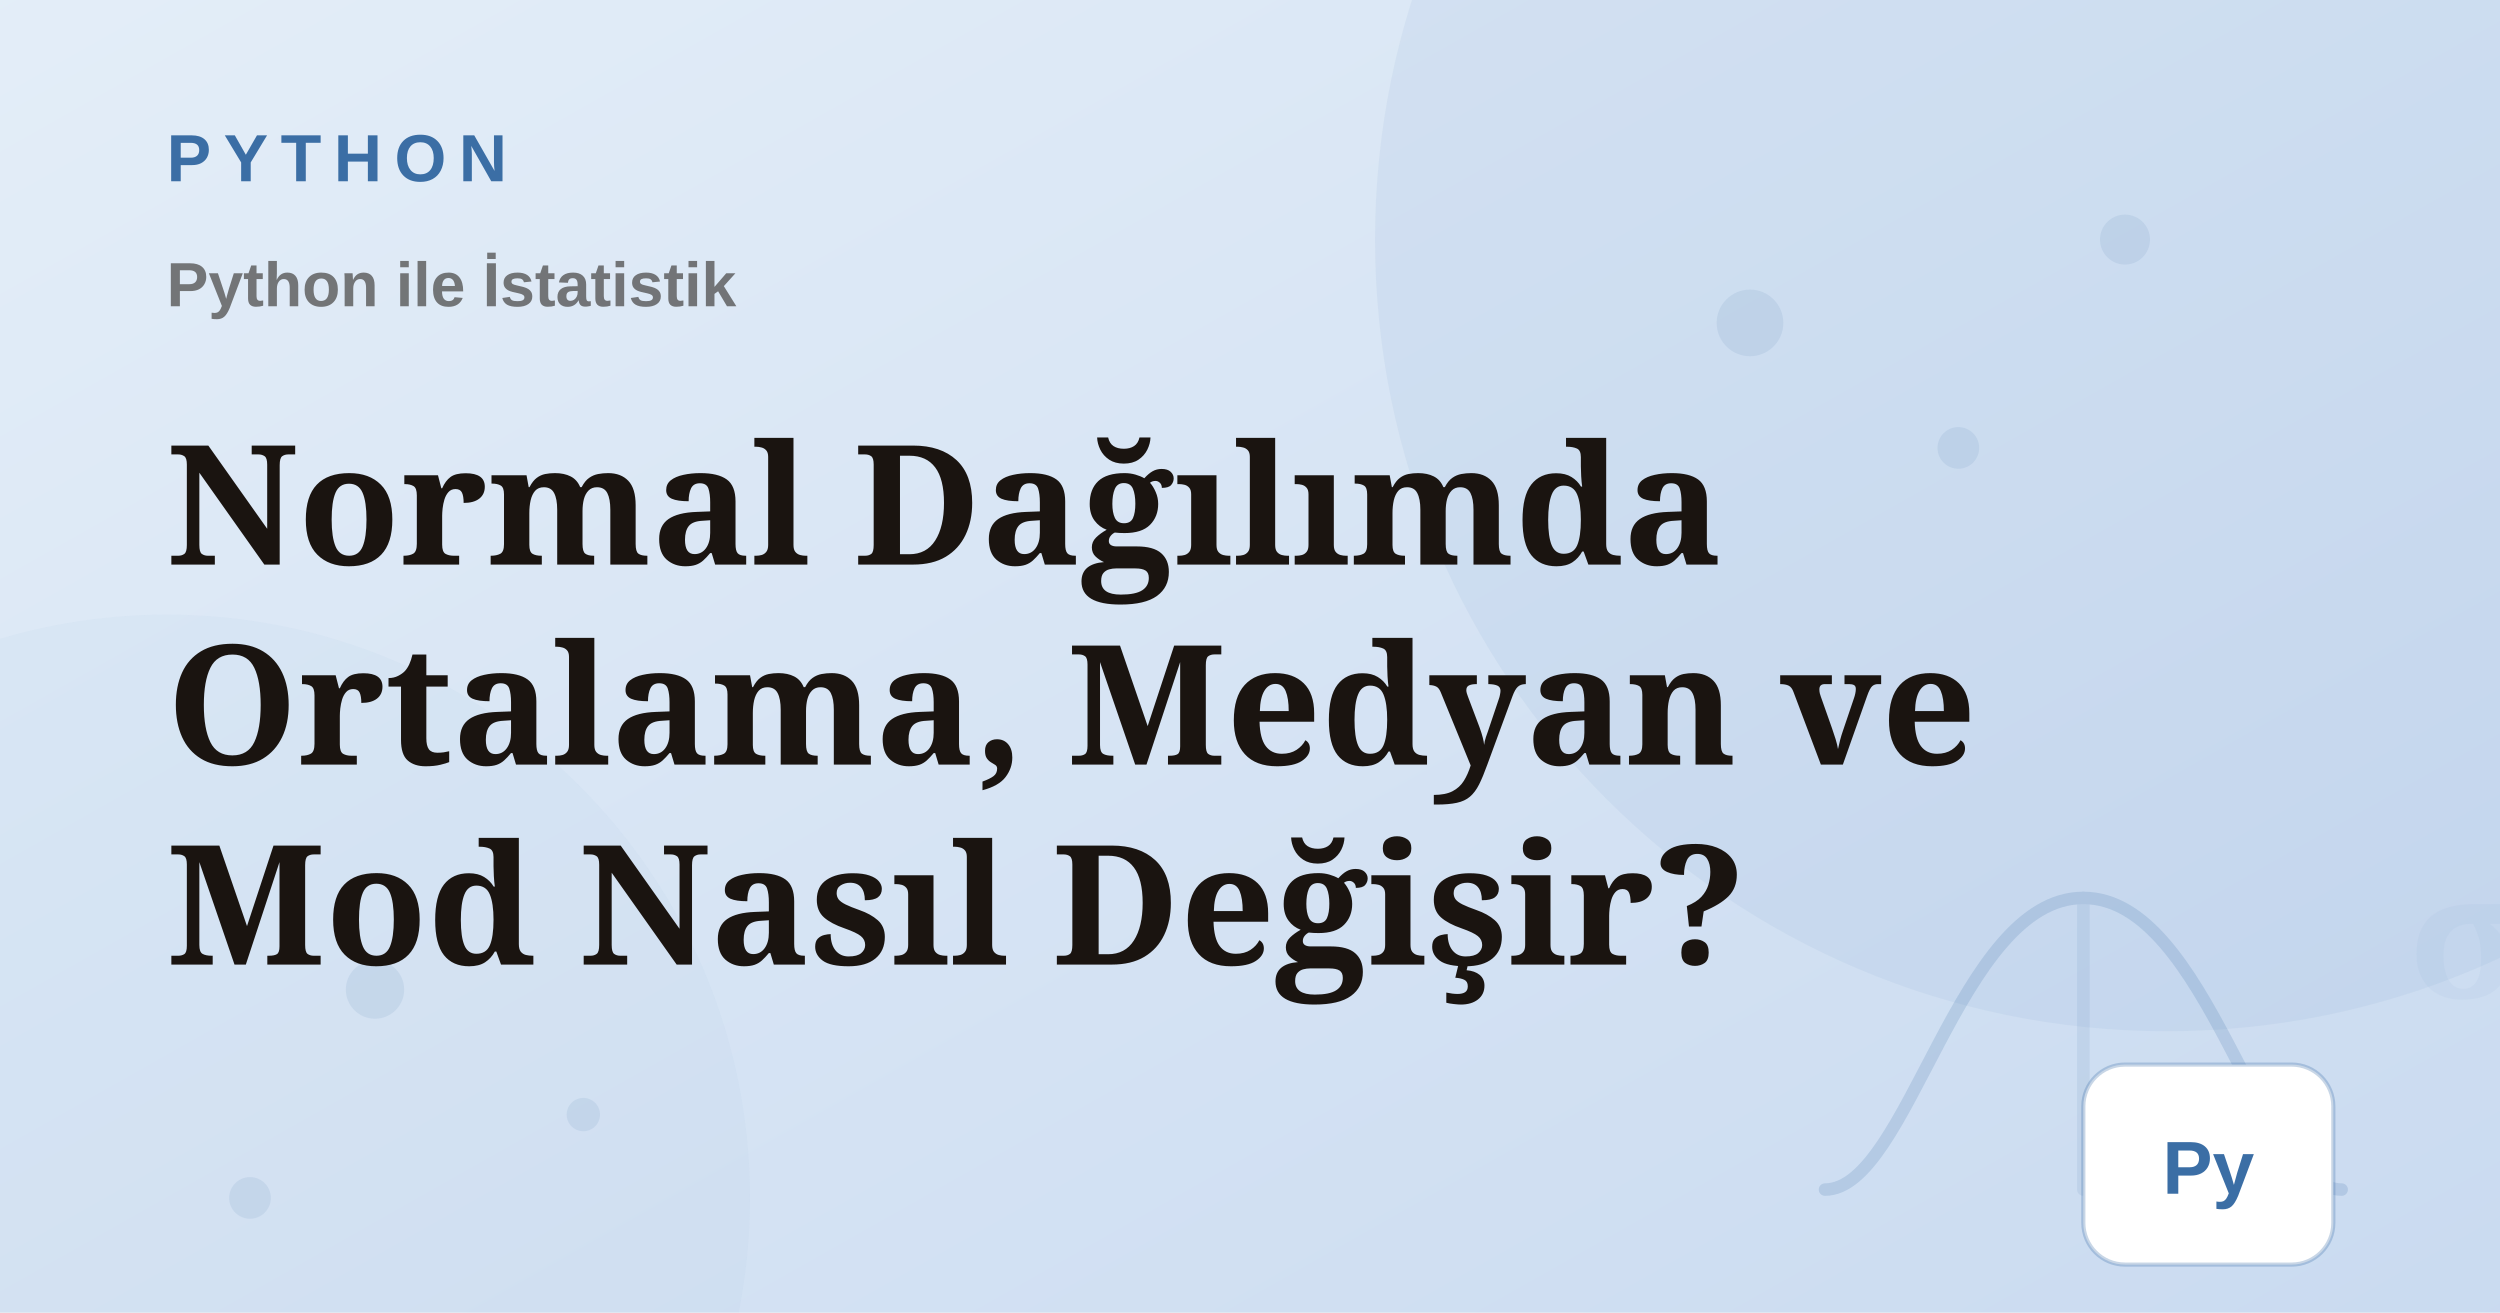
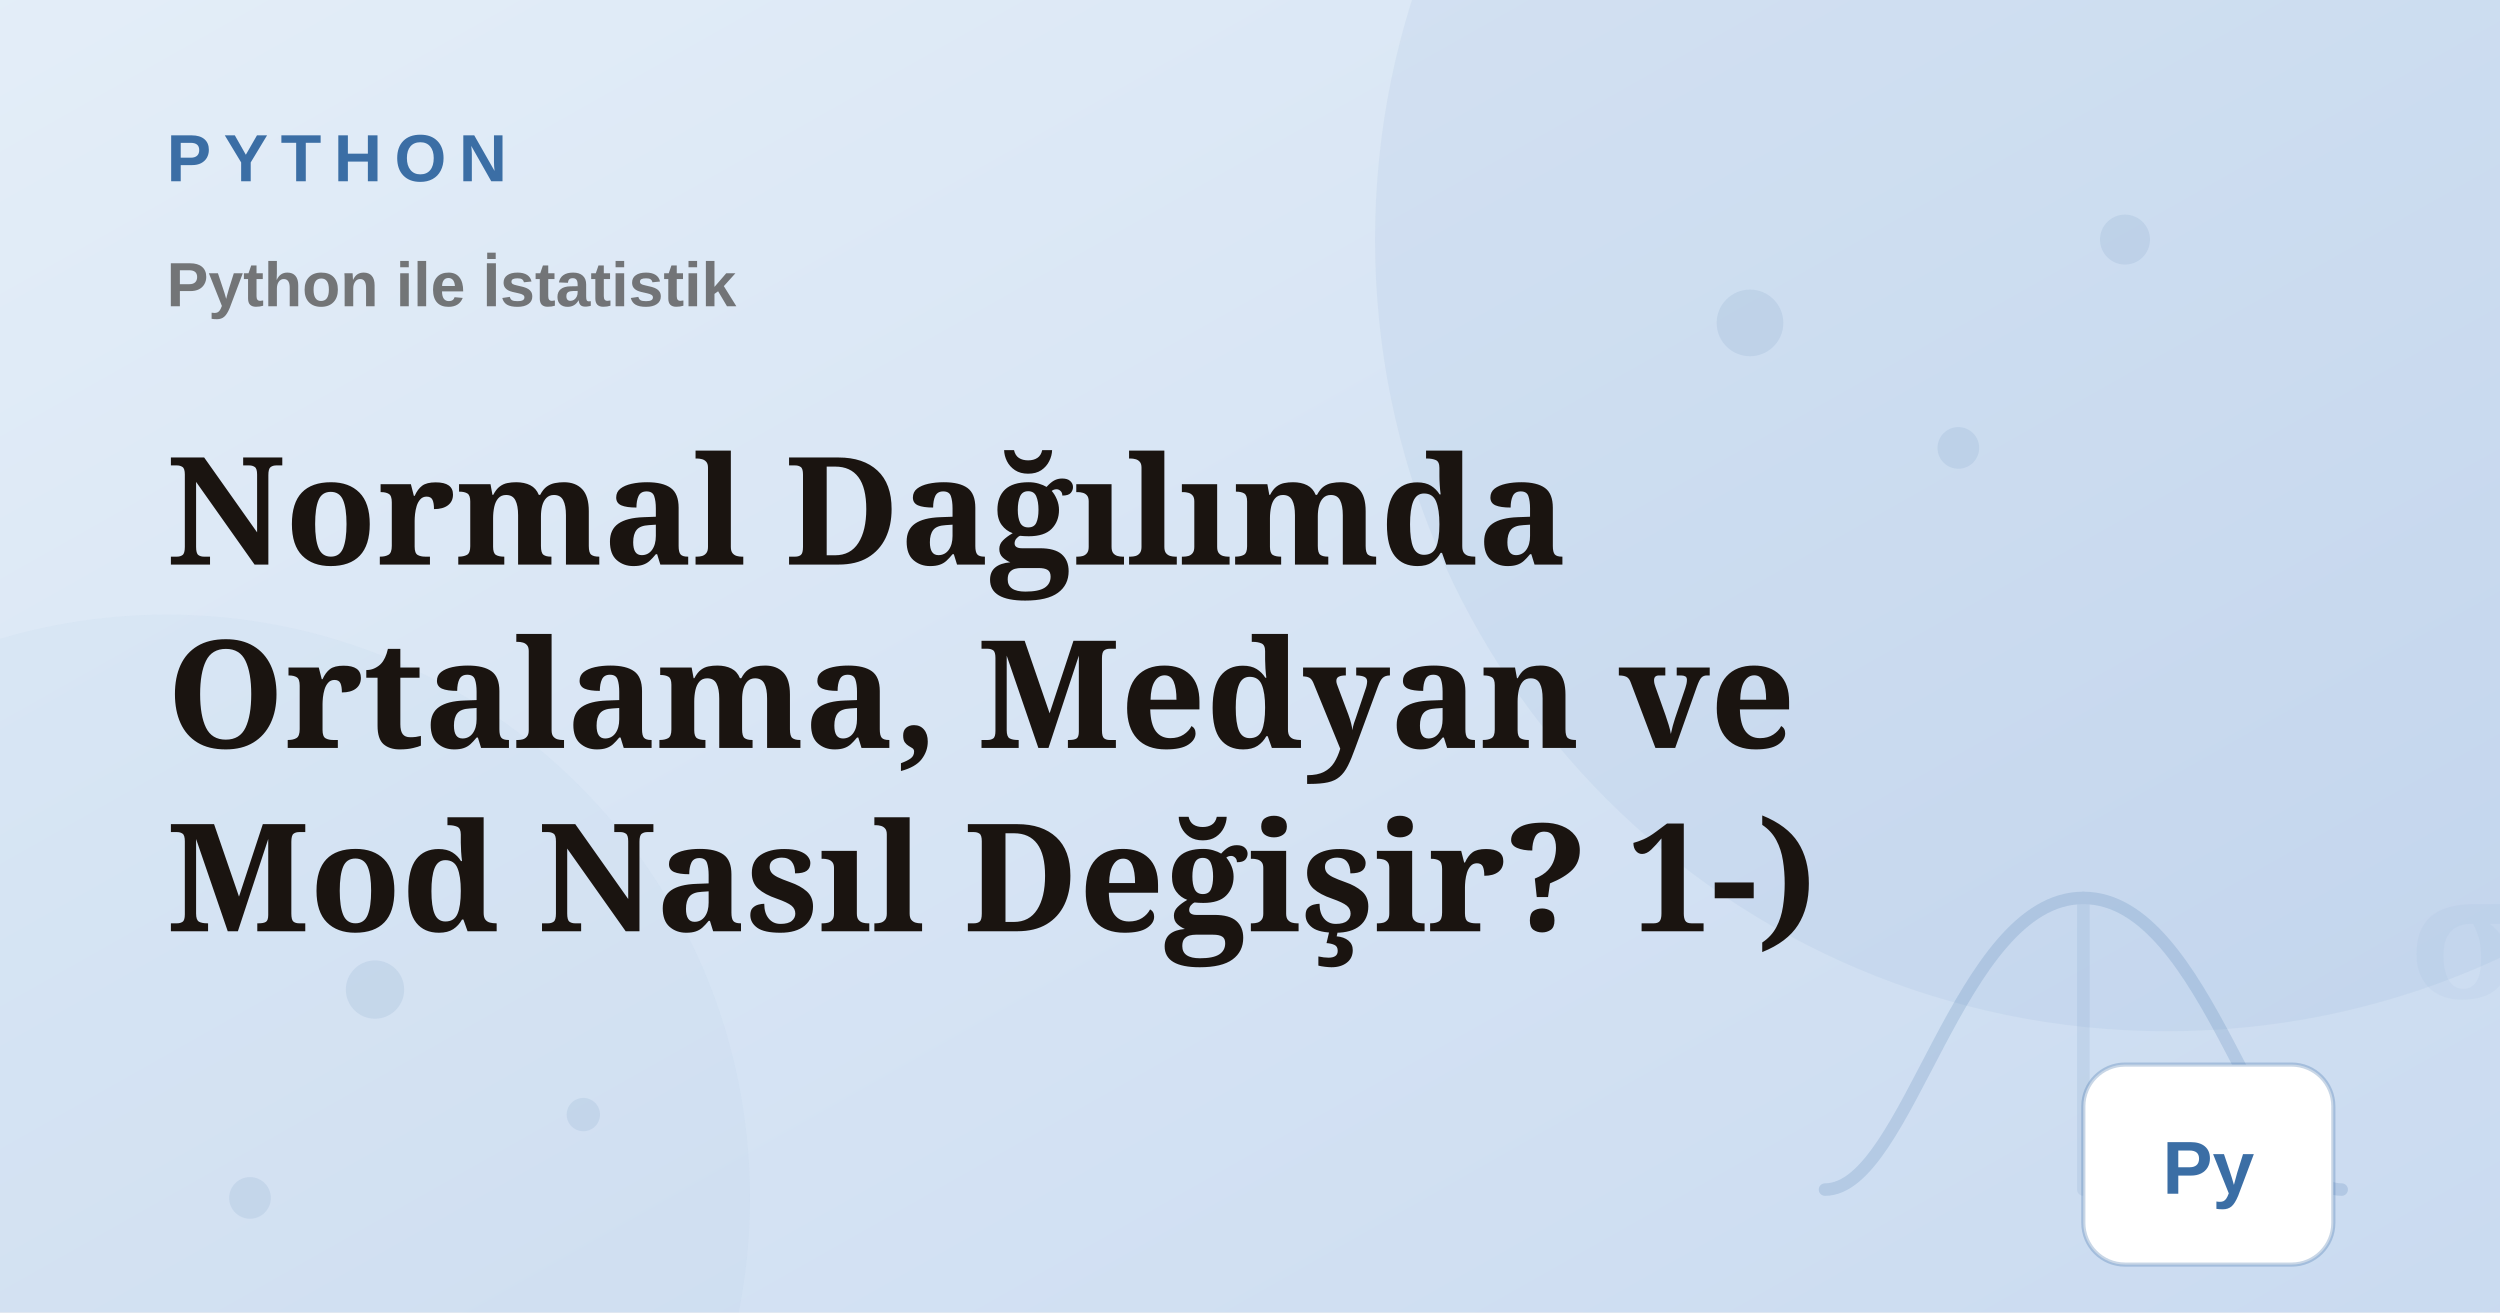
<svg xmlns="http://www.w3.org/2000/svg" width="1200" height="630" viewBox="0 0 600 340" preserveAspectRatio="xMidYMid slice">
  <defs>
-     <linearGradient id="ppythonmv980rav-bg" x1="0" y1="0" x2="1" y2="1">
+     <linearGradient id="ppythonmv9d12mh-bg" x1="0" y1="0" x2="1" y2="1">
      <stop offset="0%" stop-color="#e4eef8" />
      <stop offset="100%" stop-color="#c9daf0" />
    </linearGradient>
-     <linearGradient id="ppythonmv980rav-accent" x1="0" y1="0" x2="1" y2="1">
+     <linearGradient id="ppythonmv9d12mh-accent" x1="0" y1="0" x2="1" y2="1">
      <stop offset="0%" stop-color="#3b6ea5" />
      <stop offset="100%" stop-color="#5b8fc7" />
    </linearGradient>
  </defs>
-   <rect width="600" height="340" fill="url(#ppythonmv980rav-bg)" />
+   <rect width="600" height="340" fill="url(#ppythonmv9d12mh-bg)" />
  <circle cx="520" cy="70" r="190" fill="#3b6ea5" opacity=".06" />
  <circle cx="40" cy="300" r="140" fill="#5b8fc7" opacity=".04" />
-   <rect x="0" y="0" width="600" height="5" fill="url(#ppythonmv980rav-accent)" />
+   <rect x="0" y="0" width="600" height="5" fill="url(#ppythonmv9d12mh-accent)" />
  <g opacity=".10" fill="#3b6ea5">
    <circle cx="420" cy="90" r="8" />
    <circle cx="470" cy="120" r="5" />
    <circle cx="510" cy="70" r="6" />
    <circle cx="90" cy="250" r="7" />
    <circle cx="140" cy="280" r="4" />
    <circle cx="60" cy="300" r="5" />
  </g>
  <g transform="translate(430 210)" opacity=".18" fill="none" stroke="#3b6ea5" stroke-width="3" stroke-linecap="round" stroke-linejoin="round">
    <path d="M8 88 C 28 88, 40 18, 70 18 C 100 18, 112 88, 132 88" />
    <path d="M70 18 V88" opacity=".55" />
    <text x="148" y="42" fill="#3b6ea5" fill-opacity=".22" stroke="none" font-family="Georgia, serif" font-size="42" font-weight="700">σ</text>
  </g>
  <text x="40" y="56" fill="#3b6ea5" font-family="Arial, sans-serif" font-size="16" font-weight="800" letter-spacing="3">PYTHON</text>
  <text x="40" y="86" fill="#1a1410" fill-opacity=".55" font-family="Arial, sans-serif" font-size="15" font-weight="600">Python ile İstatistik</text>
-   <text x="40" y="148" fill="#1a1410" font-family="Georgia, serif" font-size="40" font-weight="700">Normal Dağılımda</text>
-   <text x="40" y="196" fill="#1a1410" font-family="Georgia, serif" font-size="40" font-weight="700">Ortalama, Medyan ve</text>
-   <text x="40" y="244" fill="#1a1410" font-family="Georgia, serif" font-size="40" font-weight="700">Mod Nasıl Değişir?</text>
+   <text x="40" y="148" fill="#1a1410" font-family="Georgia, serif" font-size="36" font-weight="700">Normal Dağılımda</text>
+   <text x="40" y="192" fill="#1a1410" font-family="Georgia, serif" font-size="36" font-weight="700">Ortalama, Medyan ve</text>
+   <text x="40" y="236" fill="#1a1410" font-family="Georgia, serif" font-size="36" font-weight="700">Mod Nasıl Değişir? 1-)</text>
  <rect x="500" y="268" width="60" height="48" rx="10" fill="#fff" stroke="#3b6ea5" stroke-opacity=".28" />
  <text x="530" y="299" text-anchor="middle" fill="#3b6ea5" font-family="Arial, sans-serif" font-size="18" font-weight="900">Py</text>
</svg>
